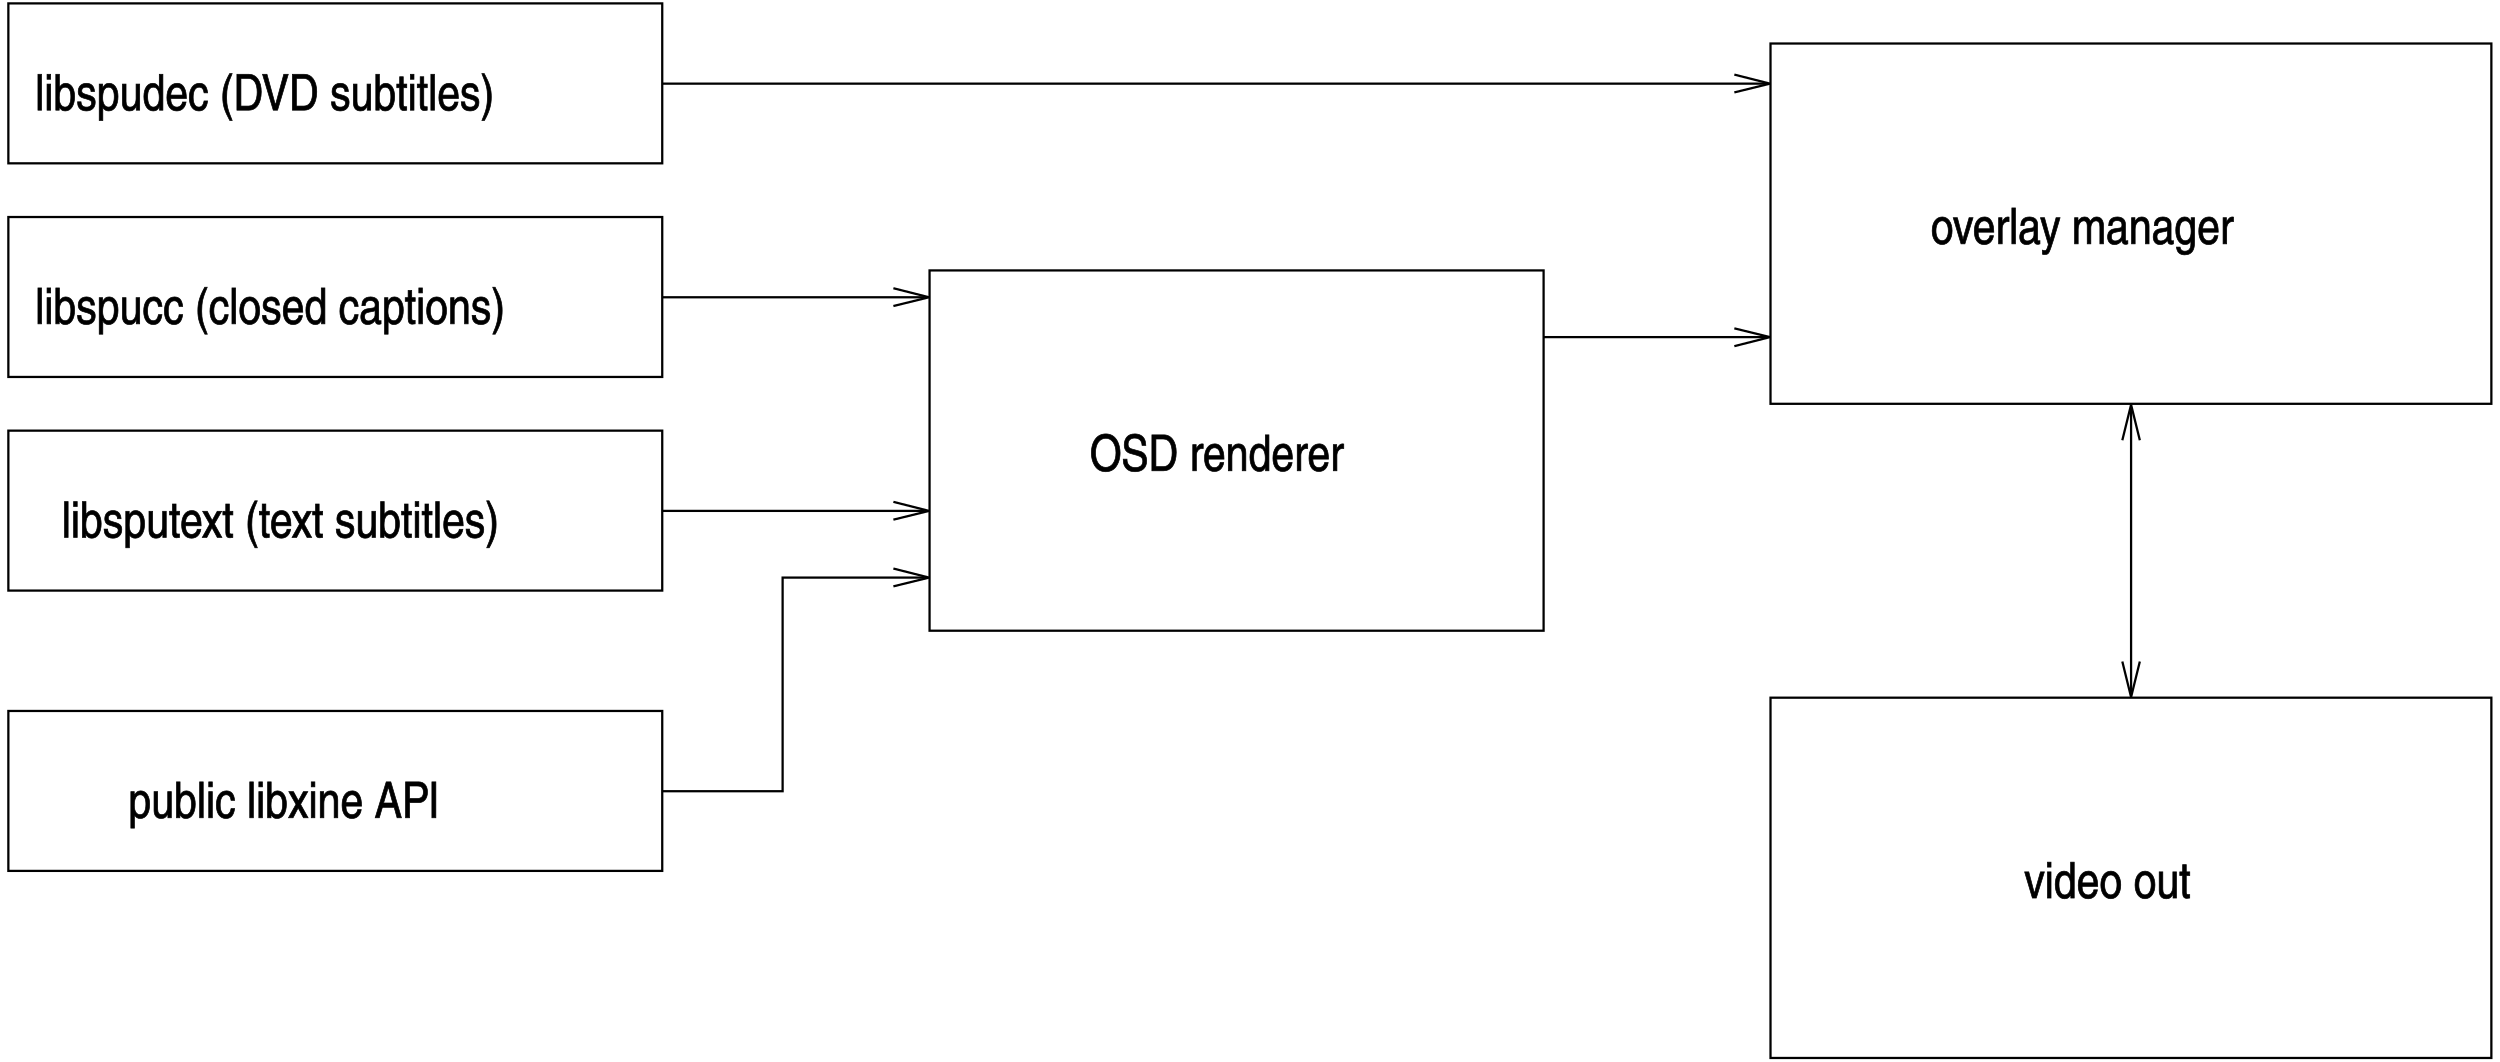
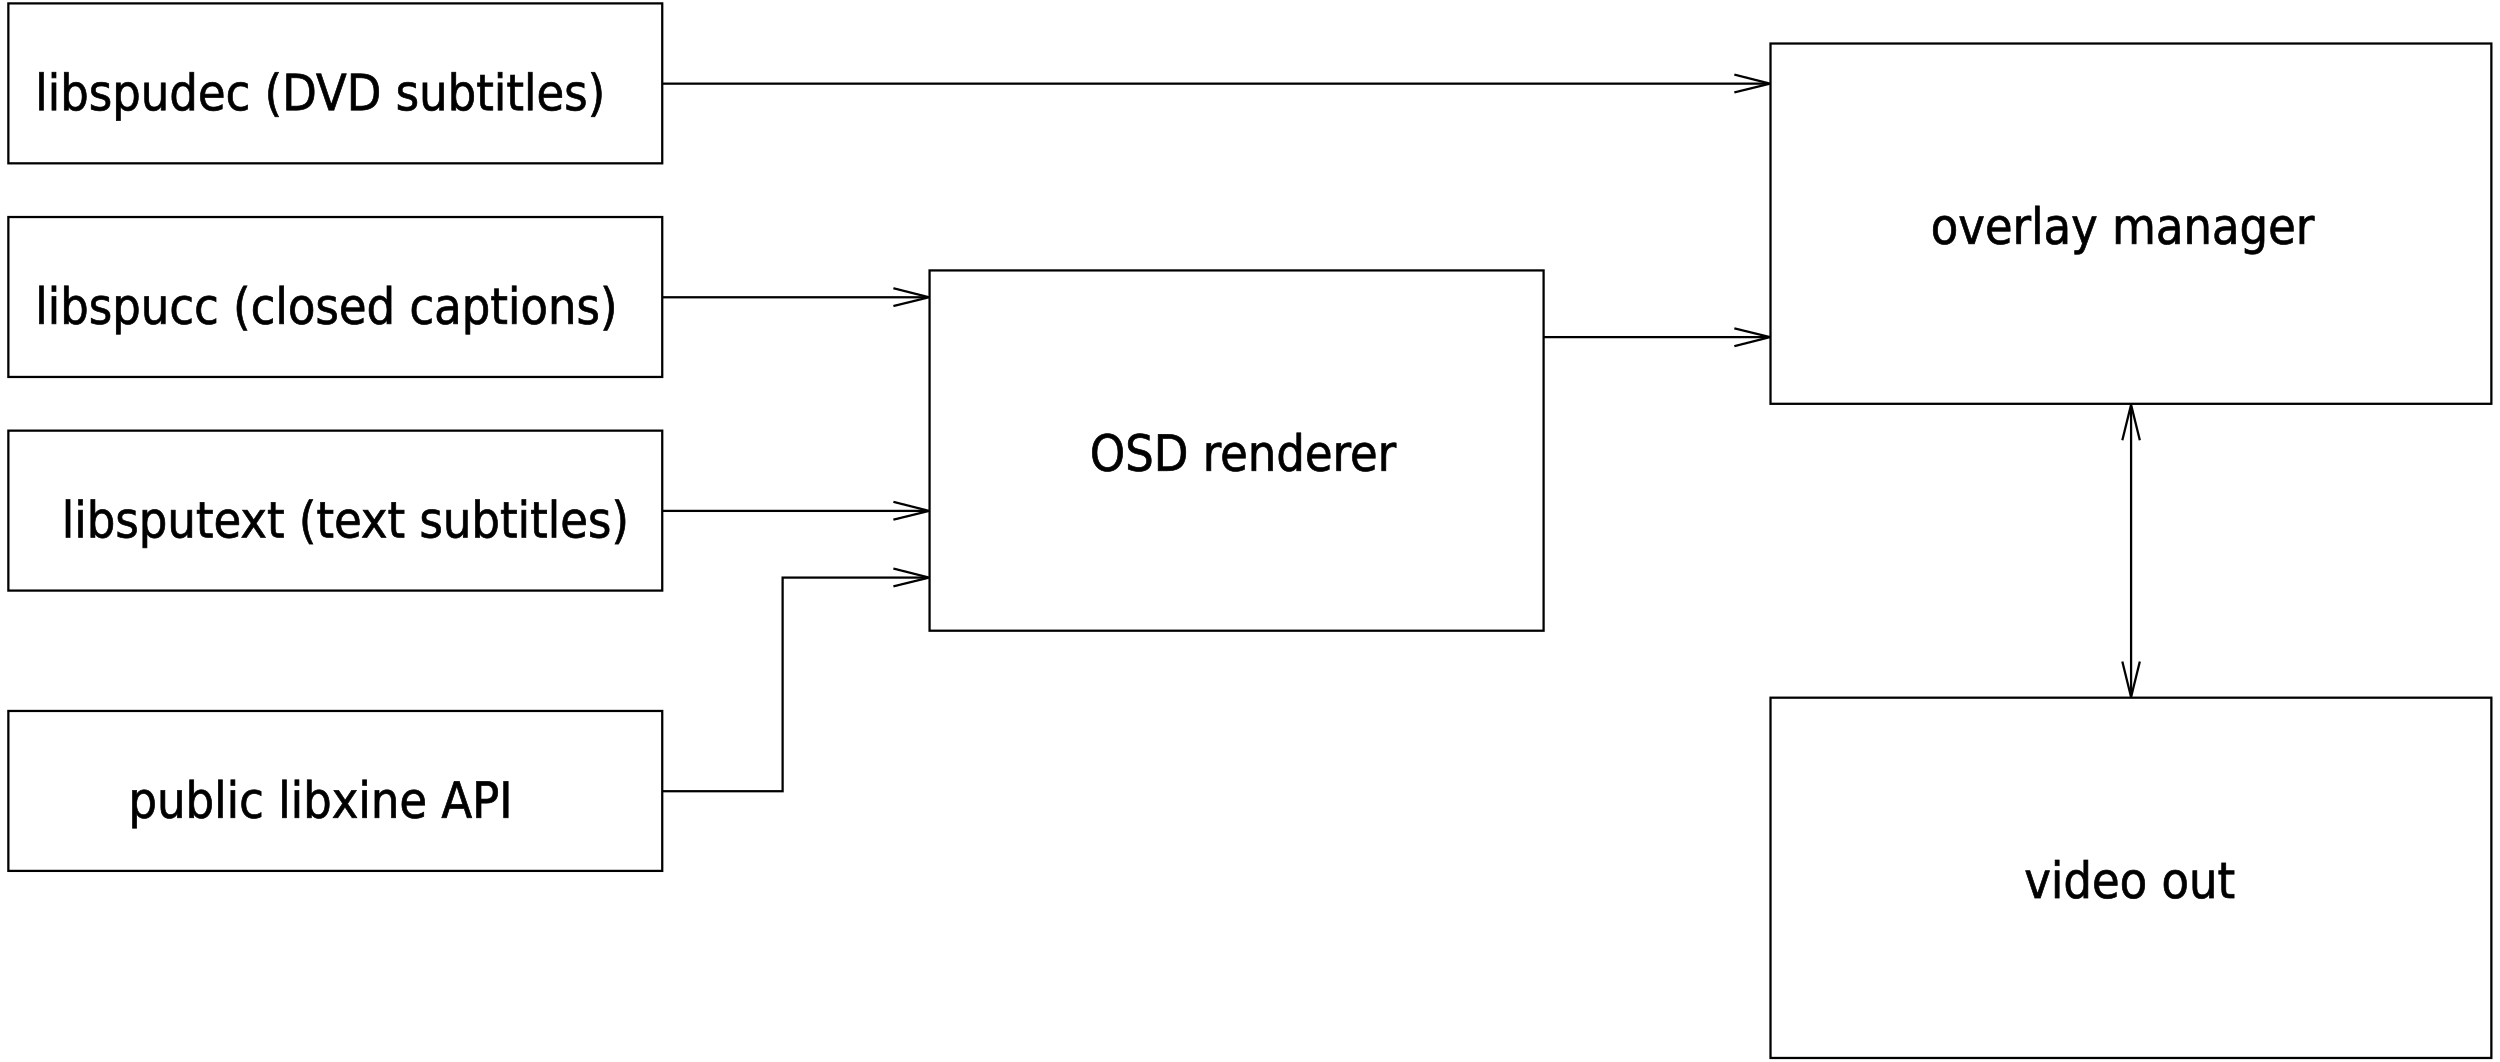
<svg xmlns="http://www.w3.org/2000/svg" width="7.3in" height="3.1in" viewBox="507 1499 8812 3757" id="svg4078">
  <defs id="defs4137" />
  <rect style="fill:#ffffff;fill-opacity:1" id="rect4141" width="9029.111" height="3933.613" x="419.442" y="1434.376" />
  <g style="stroke-width:.025in; stroke:black; fill:none" id="g4080">
    <rect x="3779" y="2456" width="2173" height="1275" rx="0" style="stroke:#000000;stroke-width:8; stroke-linejoin:miter; stroke-linecap:butt; " id="rect4082" />
-     <text xml:space="preserve" x="4346" y="3165" stroke="#000000" fill="#000000" font-family="Helvetica Narrow" font-style="normal" font-weight="normal" font-size="177" text-anchor="start" id="text4084">OSD renderer</text>
+     <text xml:space="preserve" x="4346" y="3165" stroke="#000000" fill="#000000" font-family="DejaVu Sans Condensed" font-style="normal" font-weight="normal" font-size="177" text-anchor="start" id="text4084">OSD renderer</text>
    <rect x="519" y="4015" width="2314" height="566" rx="0" style="stroke:#000000;stroke-width:8; stroke-linejoin:miter; stroke-linecap:butt; " id="rect4086" />
-     <text xml:space="preserve" x="944" y="4393" stroke="#000000" fill="#000000" font-family="Helvetica Narrow" font-style="normal" font-weight="normal" font-size="177" text-anchor="start" id="text4088">public libxine API</text>
+     <text xml:space="preserve" x="944" y="4393" stroke="#000000" fill="#000000" font-family="DejaVu Sans Condensed" font-style="normal" font-weight="normal" font-size="177" text-anchor="start" id="text4088">public libxine API</text>
    <rect x="519" y="3023" width="2314" height="566" rx="0" style="stroke:#000000;stroke-width:8; stroke-linejoin:miter; stroke-linecap:butt; " id="rect4090" />
-     <text xml:space="preserve" x="708" y="3401" stroke="#000000" fill="#000000" font-family="Helvetica Narrow" font-style="normal" font-weight="normal" font-size="177" text-anchor="start" id="text4092">libsputext (text subtitles)</text>
+     <text xml:space="preserve" x="708" y="3401" stroke="#000000" fill="#000000" font-family="DejaVu Sans Condensed" font-style="normal" font-weight="normal" font-size="177" text-anchor="start" id="text4092">libsputext (text subtitles)</text>
    <rect x="519" y="2267" width="2314" height="566" rx="0" style="stroke:#000000;stroke-width:8; stroke-linejoin:miter; stroke-linecap:butt; " id="rect4094" />
-     <text xml:space="preserve" x="614" y="2645" stroke="#000000" fill="#000000" font-family="Helvetica Narrow" font-style="normal" font-weight="normal" font-size="177" text-anchor="start" id="text4096">libspucc (closed captions)</text>
+     <text xml:space="preserve" x="614" y="2645" stroke="#000000" fill="#000000" font-family="DejaVu Sans Condensed" font-style="normal" font-weight="normal" font-size="177" text-anchor="start" id="text4096">libspucc (closed captions)</text>
    <rect x="6755" y="1653" width="2551" height="1275" rx="0" style="stroke:#000000;stroke-width:8; stroke-linejoin:miter; stroke-linecap:butt; " id="rect4098" />
-     <text xml:space="preserve" x="7322" y="2362" stroke="#000000" fill="#000000" font-family="Helvetica Narrow" font-style="normal" font-weight="normal" font-size="177" text-anchor="start" id="text4100">overlay manager</text>
+     <text xml:space="preserve" x="7322" y="2362" stroke="#000000" fill="#000000" font-family="DejaVu Sans Condensed" font-style="normal" font-weight="normal" font-size="177" text-anchor="start" id="text4100">overlay manager</text>
    <rect x="6755" y="3968" width="2551" height="1275" rx="0" style="stroke:#000000;stroke-width:8; stroke-linejoin:miter; stroke-linecap:butt; " id="rect4102" />
-     <text xml:space="preserve" x="7653" y="4677" stroke="#000000" fill="#000000" font-family="Helvetica Narrow" font-style="normal" font-weight="normal" font-size="177" text-anchor="start" id="text4104">video out</text>
+     <text xml:space="preserve" x="7653" y="4677" stroke="#000000" fill="#000000" font-family="DejaVu Sans Condensed" font-style="normal" font-weight="normal" font-size="177" text-anchor="start" id="text4104">video out</text>
    <rect x="519" y="1511" width="2314" height="566" rx="0" style="stroke:#000000;stroke-width:8; stroke-linejoin:miter; stroke-linecap:butt; " id="rect4106" />
-     <text xml:space="preserve" x="614" y="1889" stroke="#000000" fill="#000000" font-family="Helvetica Narrow" font-style="normal" font-weight="normal" font-size="177" text-anchor="start" id="text4108">libspudec (DVD subtitles)</text>
+     <text xml:space="preserve" x="614" y="1889" stroke="#000000" fill="#000000" font-family="DejaVu Sans Condensed" font-style="normal" font-weight="normal" font-size="177" text-anchor="start" id="text4108">libspudec (DVD subtitles)</text>
    <polyline points="2834,4299 3259,4299 3259,3543 3761,3543 " style="stroke:#000000;stroke-width:8; stroke-linejoin:miter; stroke-linecap:butt; " id="polyline4110" />
    <polyline points="3651 3574 3777 3543 3651 3511 " style="stroke:#000000;stroke-width:8; " id="polyline4112" />
    <polyline points="2834,1795 6738,1795 " style="stroke:#000000;stroke-width:8; stroke-linejoin:miter; stroke-linecap:butt; " id="polyline4114" />
    <polyline points="6627 1826 6753 1795 6627 1763 " style="stroke:#000000;stroke-width:8; " id="polyline4116" />
    <polyline points="2834,3307 3761,3307 " style="stroke:#000000;stroke-width:8; stroke-linejoin:miter; stroke-linecap:butt; " id="polyline4118" />
    <polyline points="3651 3338 3777 3307 3651 3275 " style="stroke:#000000;stroke-width:8; " id="polyline4120" />
    <polyline points="8031,2946 8031,3950 " style="stroke:#000000;stroke-width:8; stroke-linejoin:miter; stroke-linecap:butt; " id="polyline4122" />
    <polyline points="8000 3840 8031 3966 8062 3840 " style="stroke:#000000;stroke-width:8; " id="polyline4124" />
    <polyline points="8062 3057 8031 2931 8000 3057 " style="stroke:#000000;stroke-width:8; " id="polyline4126" />
    <polyline points="5952,2692 6738,2692 " style="stroke:#000000;stroke-width:8; stroke-linejoin:miter; stroke-linecap:butt; " id="polyline4128" />
    <polyline points="6627 2724 6753 2692 6627 2661 " style="stroke:#000000;stroke-width:8; " id="polyline4130" />
    <polyline points="2834,2551 3761,2551 " style="stroke:#000000;stroke-width:8; stroke-linejoin:miter; stroke-linecap:butt; " id="polyline4132" />
    <polyline points="3651 2582 3777 2551 3651 2519 " style="stroke:#000000;stroke-width:8; " id="polyline4134" />
  </g>
</svg>
